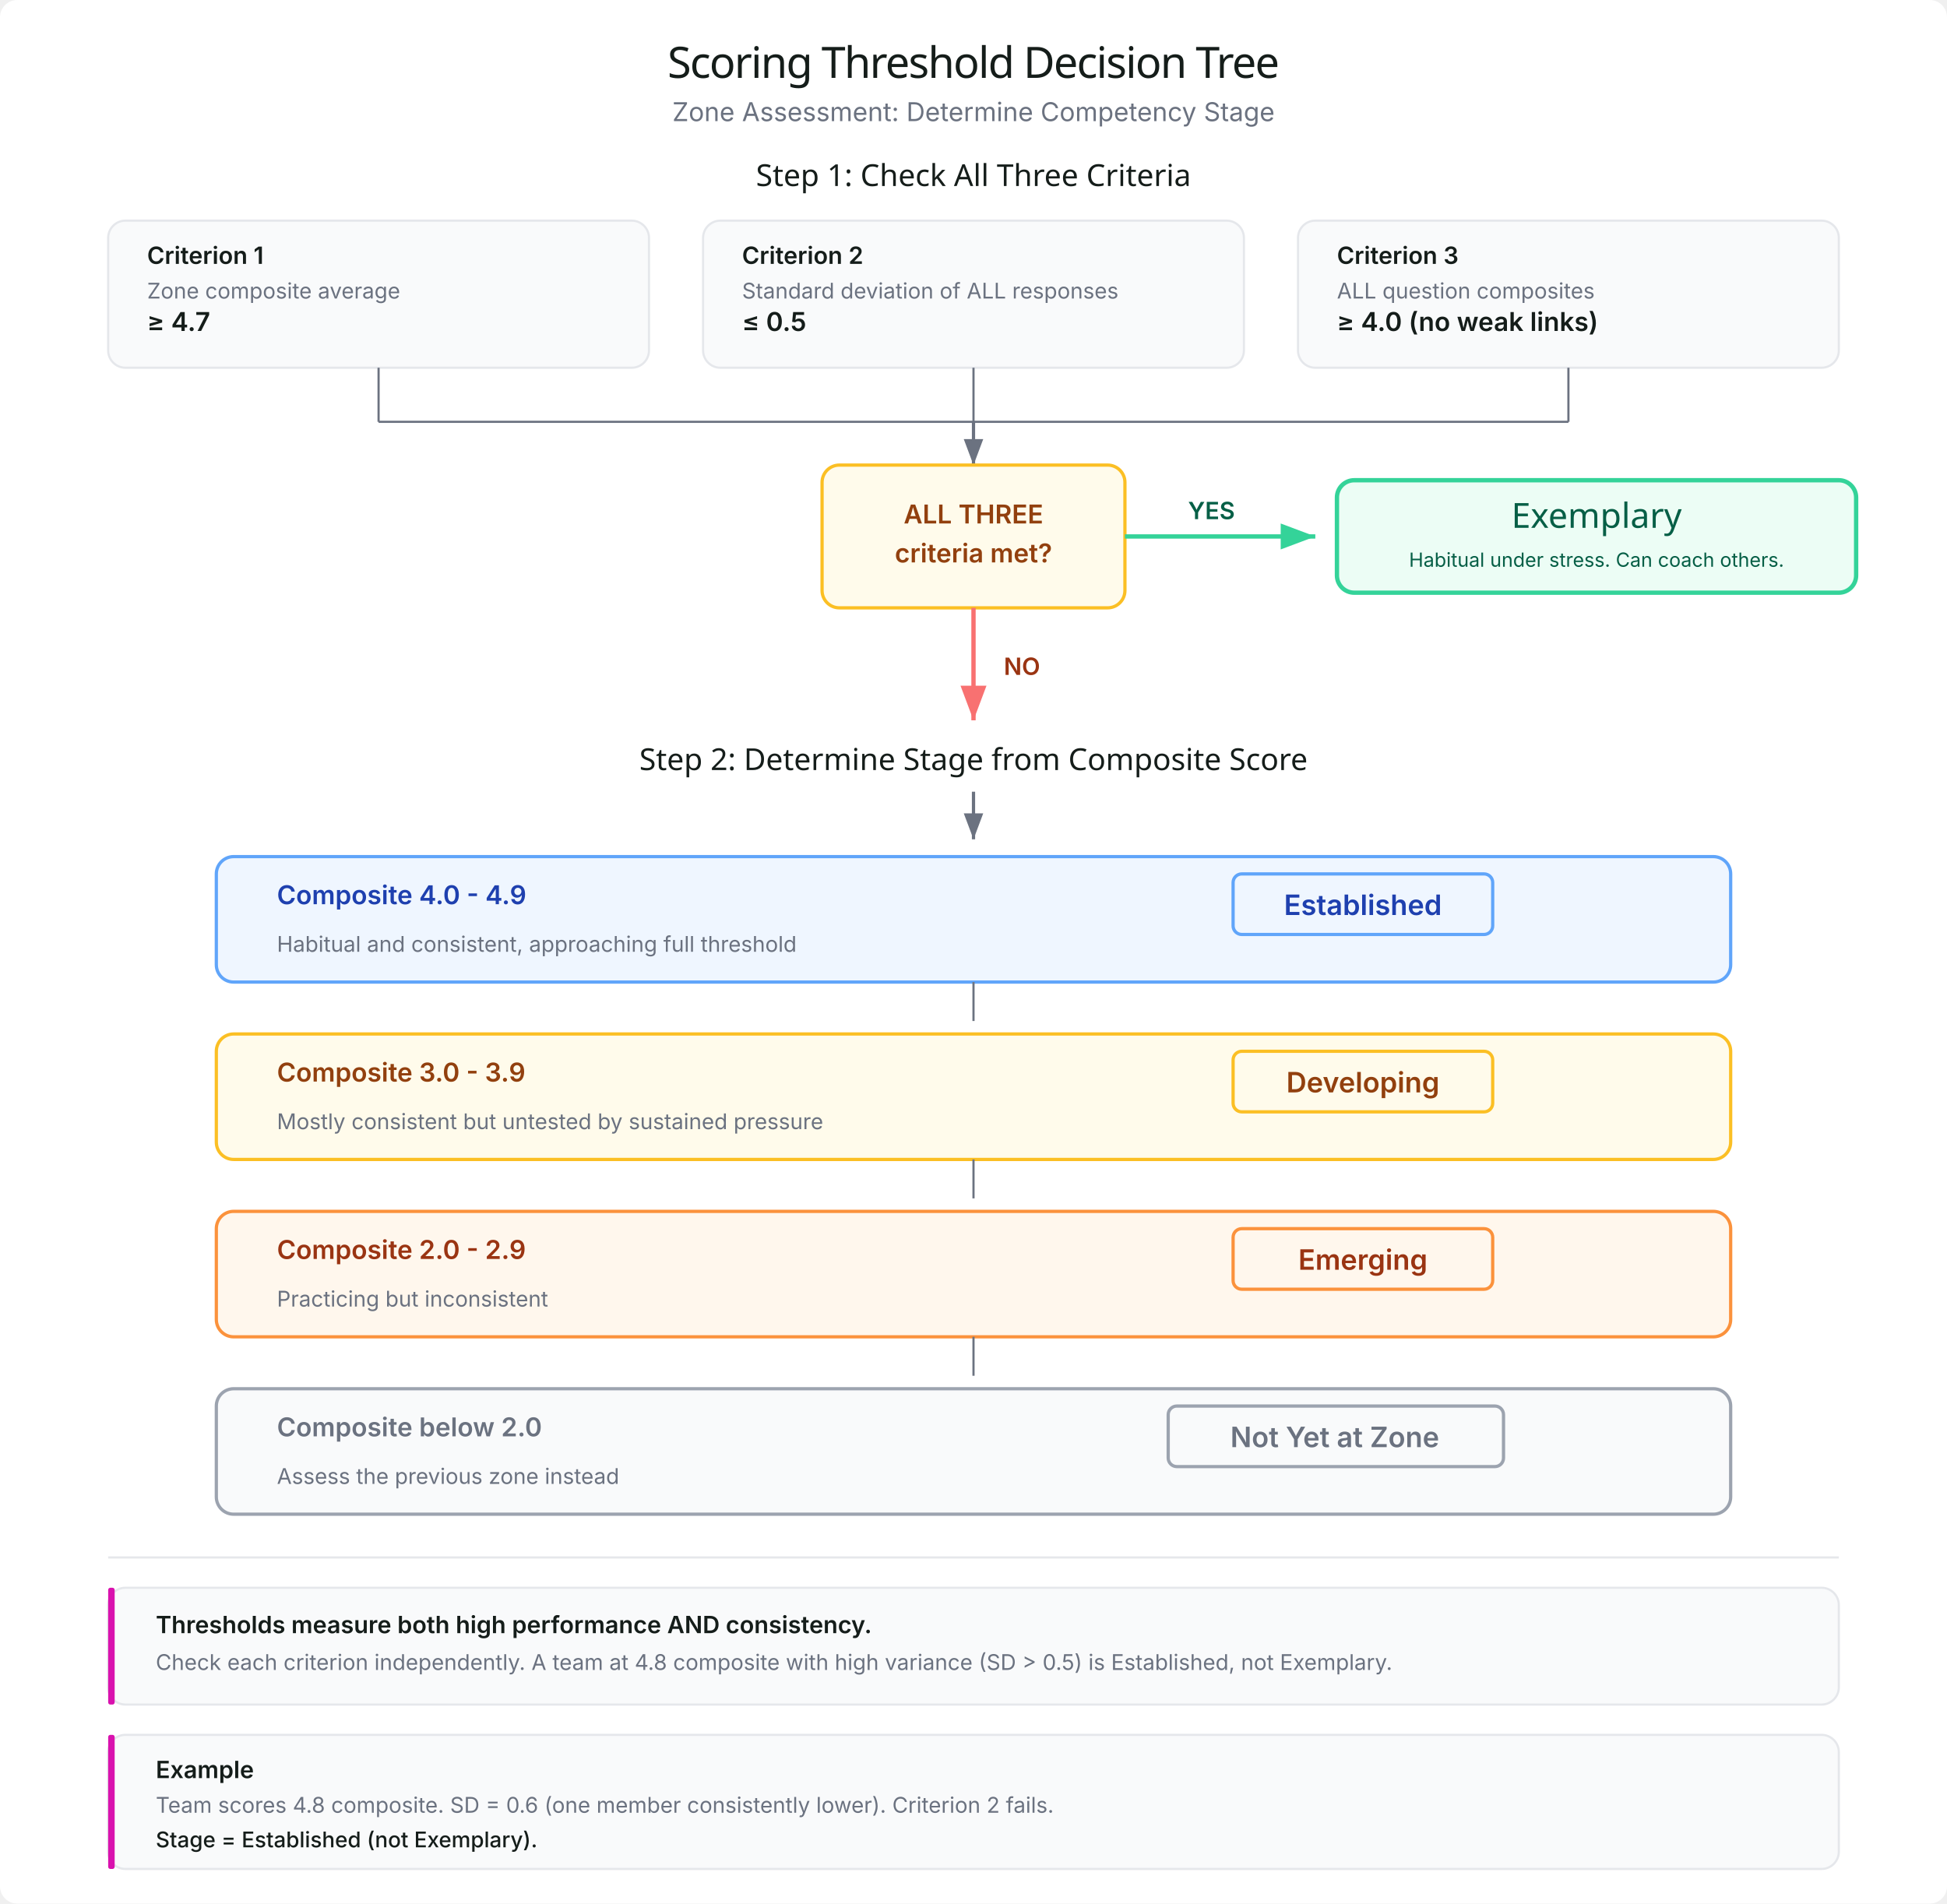
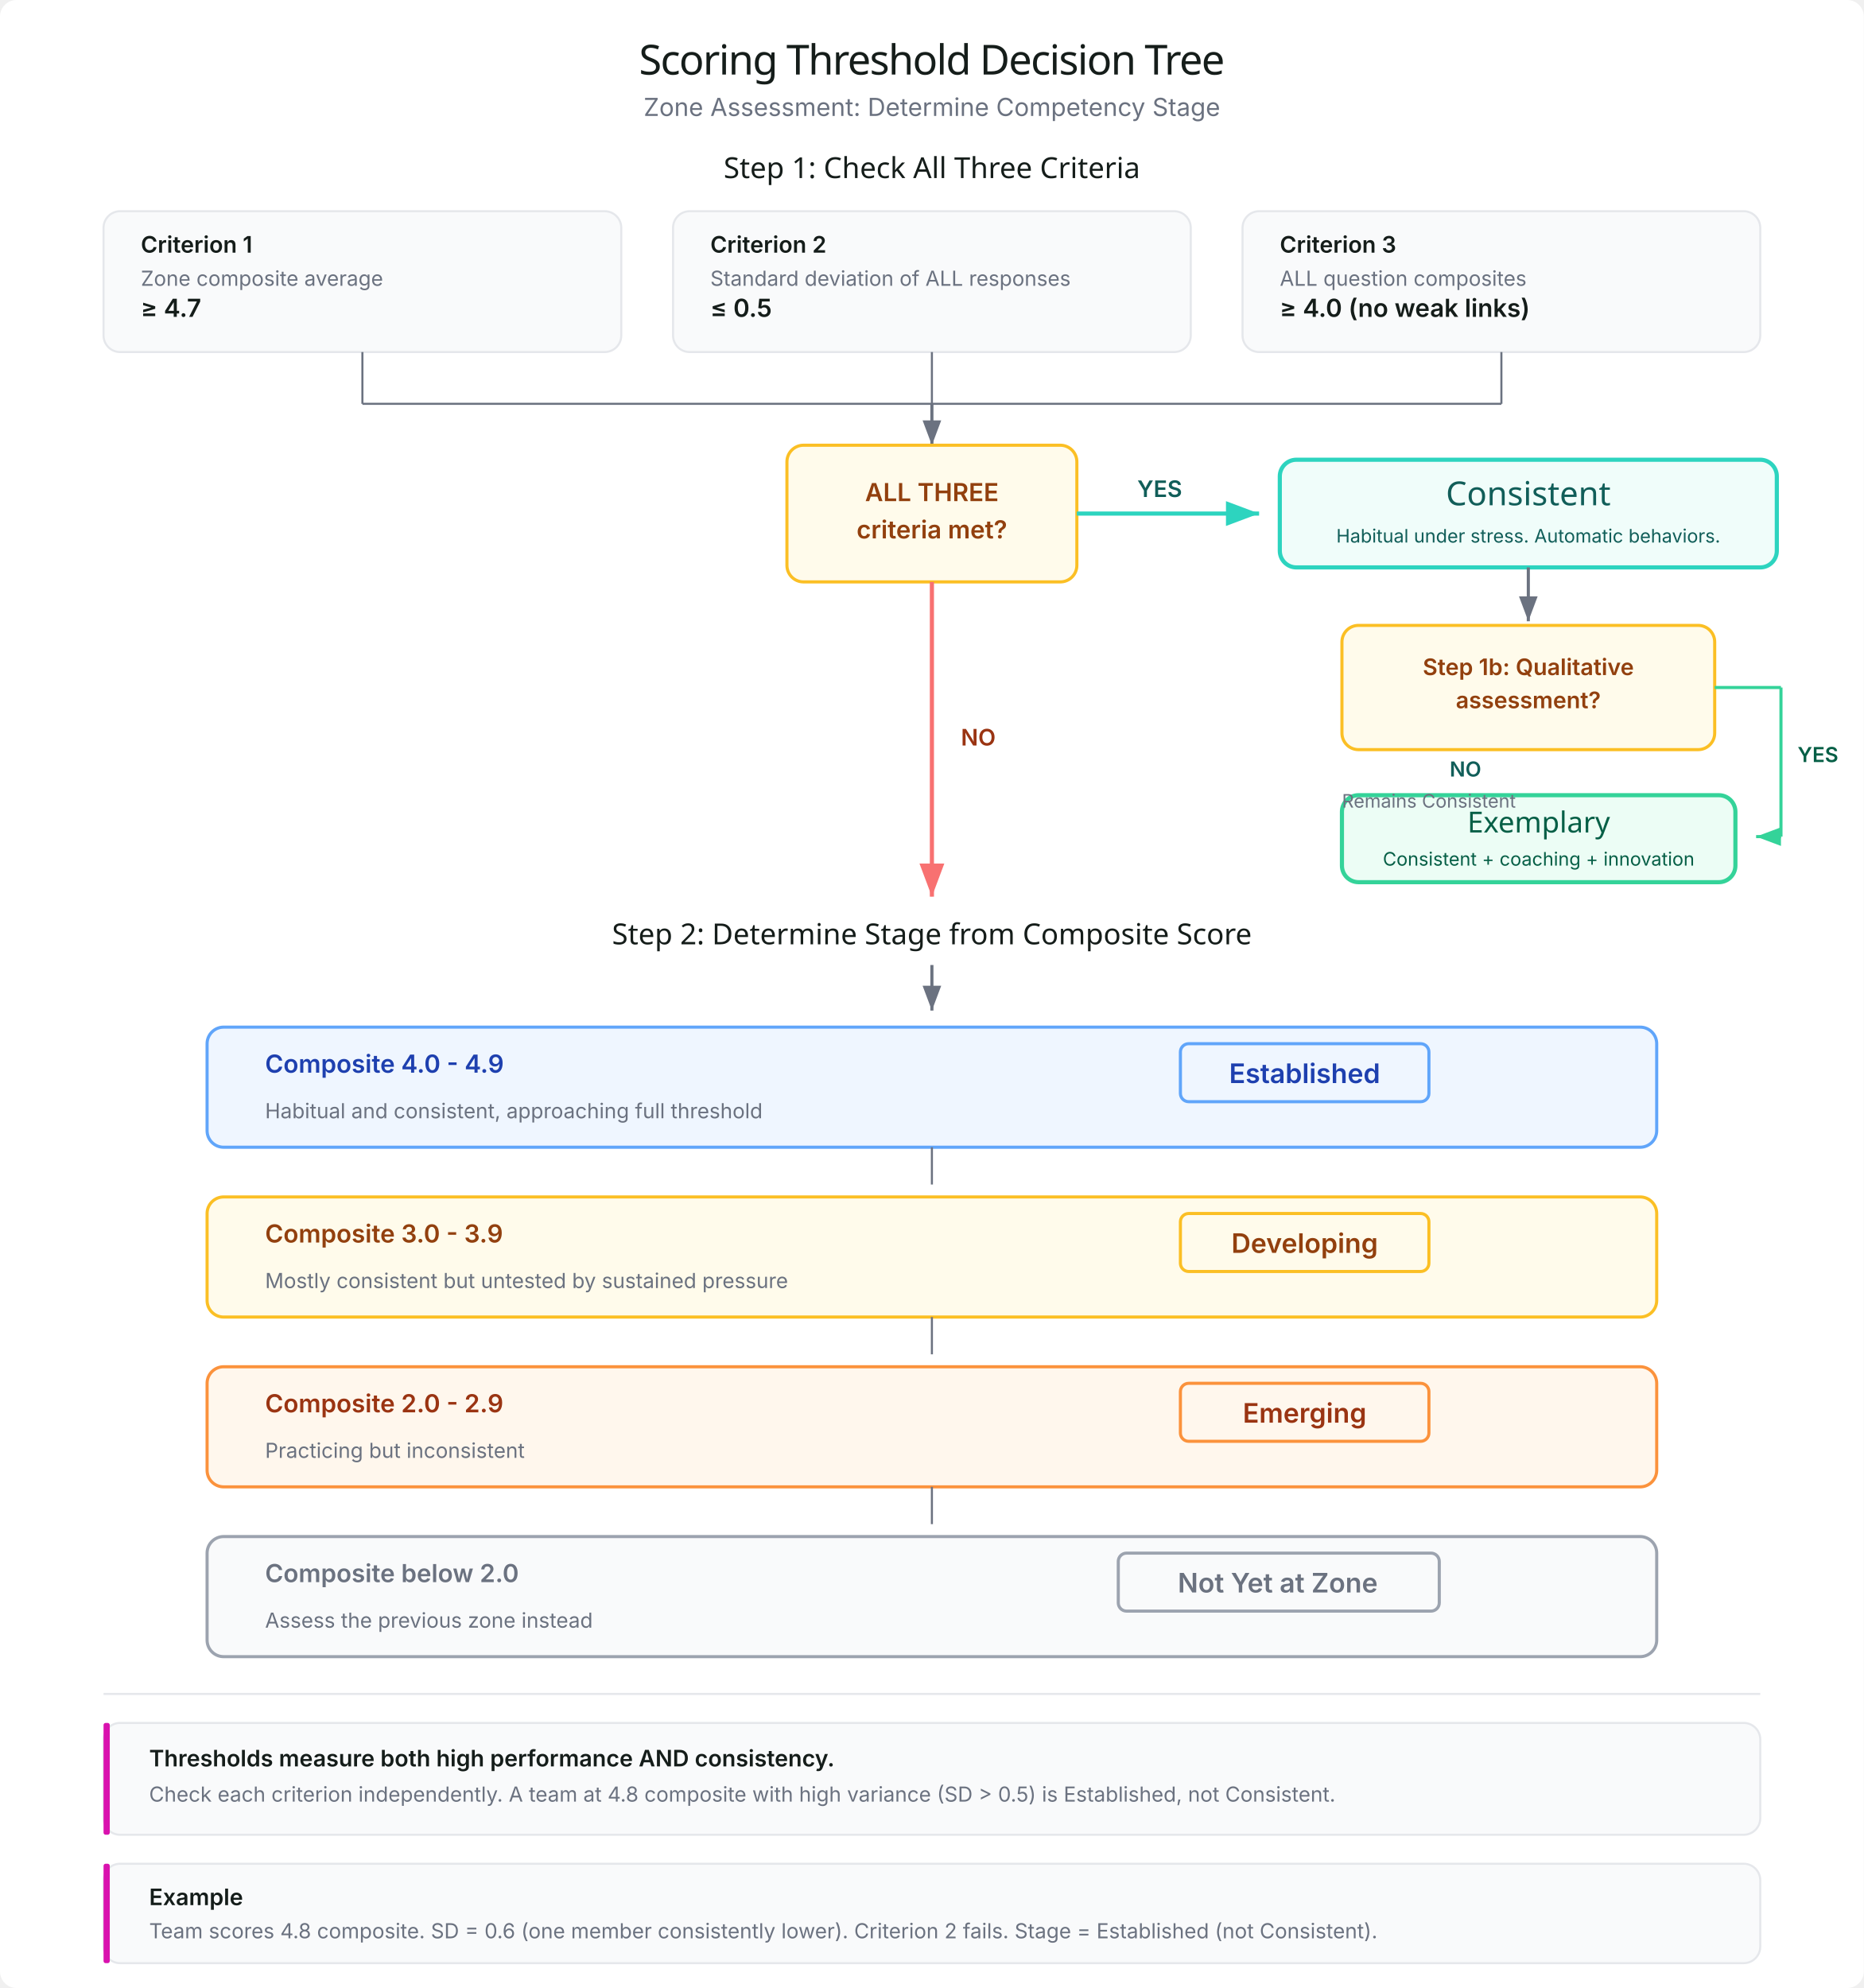
- <svg xmlns="http://www.w3.org/2000/svg" viewBox="0 0 900 880" font-family="'Inter', sans-serif">
+ <svg xmlns="http://www.w3.org/2000/svg" viewBox="0 0 900 960" font-family="'Inter', sans-serif">
  <defs>
    <marker id="arrow" markerWidth="8" markerHeight="6" refX="8" refY="3" orient="auto">
      <polygon points="0 0, 8 3, 0 6" fill="#6B7280" />
    </marker>
    <marker id="arrow-green" markerWidth="8" markerHeight="6" refX="8" refY="3" orient="auto">
      <polygon points="0 0, 8 3, 0 6" fill="#34D399" />
    </marker>
+     <marker id="arrow-teal" markerWidth="8" markerHeight="6" refX="8" refY="3" orient="auto">
+       <polygon points="0 0, 8 3, 0 6" fill="#2DD4BF" />
+     </marker>
    <marker id="arrow-red" markerWidth="8" markerHeight="6" refX="8" refY="3" orient="auto">
      <polygon points="0 0, 8 3, 0 6" fill="#F87171" />
    </marker>
  </defs>
-   <rect width="900" height="880" fill="#fff" rx="8" />
+   <rect width="900" height="960" fill="#fff" rx="8" />
  <text x="450" y="36" text-anchor="middle" font-family="'DM Sans', sans-serif" font-size="20" font-weight="400" fill="#151D1A" letter-spacing="-0.03em">Scoring Threshold Decision Tree</text>
  <text x="450" y="56" text-anchor="middle" font-size="12" fill="#6B7280">Zone Assessment: Determine Competency Stage</text>
  <text x="450" y="86" text-anchor="middle" font-family="'DM Sans', sans-serif" font-size="14" font-weight="500" fill="#151D1A">Step 1: Check All Three Criteria</text>
  <rect x="50" y="102" width="250" height="68" rx="8" fill="#F9FAFB" stroke="#E5E7EB" stroke-width="1" />
  <text x="68" y="122" font-size="11" font-weight="600" fill="#151D1A">Criterion 1</text>
  <text x="68" y="138" font-size="10" fill="#6B7280">Zone composite average</text>
  <text x="68" y="153" font-size="12" font-weight="600" fill="#151D1A">≥ 4.7</text>
  <rect x="325" y="102" width="250" height="68" rx="8" fill="#F9FAFB" stroke="#E5E7EB" stroke-width="1" />
  <text x="343" y="122" font-size="11" font-weight="600" fill="#151D1A">Criterion 2</text>
  <text x="343" y="138" font-size="10" fill="#6B7280">Standard deviation of ALL responses</text>
  <text x="343" y="153" font-size="12" font-weight="600" fill="#151D1A">≤ 0.5</text>
  <rect x="600" y="102" width="250" height="68" rx="8" fill="#F9FAFB" stroke="#E5E7EB" stroke-width="1" />
  <text x="618" y="122" font-size="11" font-weight="600" fill="#151D1A">Criterion 3</text>
  <text x="618" y="138" font-size="10" fill="#6B7280">ALL question composites</text>
  <text x="618" y="153" font-size="12" font-weight="600" fill="#151D1A">≥ 4.0 (no weak links)</text>
  <line x1="175" y1="170" x2="175" y2="195" stroke="#6B7280" stroke-width="1" />
  <line x1="450" y1="170" x2="450" y2="195" stroke="#6B7280" stroke-width="1" />
  <line x1="725" y1="170" x2="725" y2="195" stroke="#6B7280" stroke-width="1" />
  <line x1="175" y1="195" x2="725" y2="195" stroke="#6B7280" stroke-width="1" />
  <line x1="450" y1="195" x2="450" y2="215" stroke="#6B7280" stroke-width="1.5" marker-end="url(#arrow)" />
  <g transform="translate(450, 248)">
    <rect x="-70" y="-33" width="140" height="66" rx="8" fill="#FFFBEB" stroke="#FBBF24" stroke-width="1.5" />
    <text x="0" y="-6" text-anchor="middle" font-size="12" font-weight="600" fill="#92400E">ALL THREE</text>
    <text x="0" y="12" text-anchor="middle" font-size="12" font-weight="600" fill="#92400E">criteria met?</text>
  </g>
-   <line x1="520" y1="248" x2="608" y2="248" stroke="#34D399" stroke-width="2" marker-end="url(#arrow-green)" />
-   <text x="560" y="240" text-anchor="middle" font-size="11" font-weight="600" fill="#065F46">YES</text>
-   <rect x="618" y="222" width="240" height="52" rx="8" fill="#ECFDF5" stroke="#34D399" stroke-width="2" />
-   <text x="738" y="244" text-anchor="middle" font-family="'DM Sans', sans-serif" font-size="16" font-weight="500" fill="#065F46">Exemplary</text>
-   <text x="738" y="262" text-anchor="middle" font-size="9" fill="#065F46">Habitual under stress. Can coach others.</text>
-   <line x1="450" y1="281" x2="450" y2="333" stroke="#F87171" stroke-width="2" marker-end="url(#arrow-red)" />
-   <text x="464" y="312" font-size="11" font-weight="600" fill="#9A3412">NO</text>
-   <text x="450" y="356" text-anchor="middle" font-family="'DM Sans', sans-serif" font-size="14" font-weight="500" fill="#151D1A">Step 2: Determine Stage from Composite Score</text>
-   <line x1="450" y1="366" x2="450" y2="388" stroke="#6B7280" stroke-width="1.5" marker-end="url(#arrow)" />
-   <rect x="100" y="396" width="700" height="58" rx="8" fill="#EFF6FF" stroke="#60A5FA" stroke-width="1.5" />
-   <text x="128" y="418" font-size="12" font-weight="600" fill="#1E40AF">Composite 4.0 - 4.9</text>
-   <rect x="570" y="404" width="120" height="28" rx="4" fill="#EFF6FF" stroke="#60A5FA" stroke-width="1.5" />
-   <text x="630" y="423" text-anchor="middle" font-size="13" font-weight="600" fill="#1E40AF">Established</text>
-   <text x="128" y="440" font-size="10" fill="#6B7280">Habitual and consistent, approaching full threshold</text>
-   <line x1="450" y1="454" x2="450" y2="472" stroke="#6B7280" stroke-width="1" />
-   <rect x="100" y="478" width="700" height="58" rx="8" fill="#FFFBEB" stroke="#FBBF24" stroke-width="1.5" />
-   <text x="128" y="500" font-size="12" font-weight="600" fill="#92400E">Composite 3.0 - 3.9</text>
-   <rect x="570" y="486" width="120" height="28" rx="4" fill="#FFFBEB" stroke="#FBBF24" stroke-width="1.5" />
-   <text x="630" y="505" text-anchor="middle" font-size="13" font-weight="600" fill="#92400E">Developing</text>
-   <text x="128" y="522" font-size="10" fill="#6B7280">Mostly consistent but untested by sustained pressure</text>
-   <line x1="450" y1="536" x2="450" y2="554" stroke="#6B7280" stroke-width="1" />
-   <rect x="100" y="560" width="700" height="58" rx="8" fill="#FFF7ED" stroke="#FB923C" stroke-width="1.5" />
-   <text x="128" y="582" font-size="12" font-weight="600" fill="#9A3412">Composite 2.0 - 2.9</text>
-   <rect x="570" y="568" width="120" height="28" rx="4" fill="#FFF7ED" stroke="#FB923C" stroke-width="1.5" />
-   <text x="630" y="587" text-anchor="middle" font-size="13" font-weight="600" fill="#9A3412">Emerging</text>
-   <text x="128" y="604" font-size="10" fill="#6B7280">Practicing but inconsistent</text>
-   <line x1="450" y1="618" x2="450" y2="636" stroke="#6B7280" stroke-width="1" />
-   <rect x="100" y="642" width="700" height="58" rx="8" fill="#F9FAFB" stroke="#9CA3AF" stroke-width="1.5" />
-   <text x="128" y="664" font-size="12" font-weight="600" fill="#6B7280">Composite below 2.0</text>
-   <rect x="540" y="650" width="155" height="28" rx="4" fill="#F9FAFB" stroke="#9CA3AF" stroke-width="1.5" />
-   <text x="617" y="669" text-anchor="middle" font-size="13" font-weight="600" fill="#6B7280">Not Yet at Zone</text>
-   <text x="128" y="686" font-size="10" fill="#6B7280">Assess the previous zone instead</text>
-   <line x1="50" y1="720" x2="850" y2="720" stroke="#E5E7EB" stroke-width="1" />
-   <rect x="50" y="734" width="800" height="54" rx="8" fill="#F9FAFB" stroke="#E5E7EB" stroke-width="1" />
-   <rect x="50" y="734" width="3" height="54" rx="1" fill="#D912AE" />
-   <text x="72" y="755" font-size="11" font-weight="600" fill="#151D1A">Thresholds measure both high performance AND consistency.</text>
-   <text x="72" y="772" font-size="10" fill="#6B7280">Check each criterion independently. A team at 4.8 composite with high variance (SD &gt; 0.5) is Established, not Exemplary.</text>
-   <rect x="50" y="802" width="800" height="62" rx="8" fill="#F9FAFB" stroke="#E5E7EB" stroke-width="1" />
-   <rect x="50" y="802" width="3" height="62" rx="1" fill="#D912AE" />
-   <text x="72" y="822" font-size="11" font-weight="600" fill="#151D1A">Example</text>
-   <text x="72" y="838" font-size="10" fill="#6B7280">Team scores 4.8 composite. SD = 0.6 (one member consistently lower). Criterion 2 fails.</text>
-   <text x="72" y="854" font-size="10" font-weight="500" fill="#151D1A">Stage = Established (not Exemplary).</text>
+   <line x1="520" y1="248" x2="608" y2="248" stroke="#2DD4BF" stroke-width="2" marker-end="url(#arrow-teal)" />
+   <text x="560" y="240" text-anchor="middle" font-size="11" font-weight="600" fill="#115E59">YES</text>
+   <rect x="618" y="222" width="240" height="52" rx="8" fill="#F0FDFA" stroke="#2DD4BF" stroke-width="2" />
+   <text x="738" y="244" text-anchor="middle" font-family="'DM Sans', sans-serif" font-size="16" font-weight="500" fill="#115E59">Consistent</text>
+   <text x="738" y="262" text-anchor="middle" font-size="9" fill="#115E59">Habitual under stress. Automatic behaviors.</text>
+   <line x1="738" y1="274" x2="738" y2="300" stroke="#6B7280" stroke-width="1.5" marker-end="url(#arrow)" />
+   <g transform="translate(738, 332)">
+     <rect x="-90" y="-30" width="180" height="60" rx="8" fill="#FFFBEB" stroke="#FBBF24" stroke-width="1.5" />
+     <text x="0" y="-6" text-anchor="middle" font-size="11" font-weight="600" fill="#92400E">Step 1b: Qualitative</text>
+     <text x="0" y="10" text-anchor="middle" font-size="11" font-weight="600" fill="#92400E">assessment?</text>
+   </g>
+   <line x1="828" y1="332" x2="860" y2="332" stroke="#34D399" stroke-width="1.5" />
+   <line x1="860" y1="332" x2="860" y2="404" stroke="#34D399" stroke-width="1.5" />
+   <line x1="860" y1="404" x2="848" y2="404" stroke="#34D399" stroke-width="1.5" marker-end="url(#arrow-green)" />
+   <text x="868" y="368" font-size="10" font-weight="600" fill="#065F46">YES</text>
+   <rect x="648" y="384" width="190" height="42" rx="8" fill="#ECFDF5" stroke="#34D399" stroke-width="2" />
+   <text x="743" y="402" text-anchor="middle" font-family="'DM Sans', sans-serif" font-size="14" font-weight="500" fill="#065F46">Exemplary</text>
+   <text x="743" y="418" text-anchor="middle" font-size="9" fill="#065F46">Consistent + coaching + innovation</text>
+   <text x="700" y="375" font-size="10" font-weight="600" fill="#115E59">NO</text>
+   <rect x="660" y="378" width="156" height="0" rx="0" fill="none" />
+   <text x="648" y="390" font-size="9" fill="#6B7280">Remains Consistent</text>
+   <line x1="450" y1="281" x2="450" y2="433" stroke="#F87171" stroke-width="2" marker-end="url(#arrow-red)" />
+   <text x="464" y="360" font-size="11" font-weight="600" fill="#9A3412">NO</text>
+   <text x="450" y="456" text-anchor="middle" font-family="'DM Sans', sans-serif" font-size="14" font-weight="500" fill="#151D1A">Step 2: Determine Stage from Composite Score</text>
+   <line x1="450" y1="466" x2="450" y2="488" stroke="#6B7280" stroke-width="1.5" marker-end="url(#arrow)" />
+   <rect x="100" y="496" width="700" height="58" rx="8" fill="#EFF6FF" stroke="#60A5FA" stroke-width="1.5" />
+   <text x="128" y="518" font-size="12" font-weight="600" fill="#1E40AF">Composite 4.0 - 4.9</text>
+   <rect x="570" y="504" width="120" height="28" rx="4" fill="#EFF6FF" stroke="#60A5FA" stroke-width="1.5" />
+   <text x="630" y="523" text-anchor="middle" font-size="13" font-weight="600" fill="#1E40AF">Established</text>
+   <text x="128" y="540" font-size="10" fill="#6B7280">Habitual and consistent, approaching full threshold</text>
+   <line x1="450" y1="554" x2="450" y2="572" stroke="#6B7280" stroke-width="1" />
+   <rect x="100" y="578" width="700" height="58" rx="8" fill="#FFFBEB" stroke="#FBBF24" stroke-width="1.5" />
+   <text x="128" y="600" font-size="12" font-weight="600" fill="#92400E">Composite 3.0 - 3.9</text>
+   <rect x="570" y="586" width="120" height="28" rx="4" fill="#FFFBEB" stroke="#FBBF24" stroke-width="1.5" />
+   <text x="630" y="605" text-anchor="middle" font-size="13" font-weight="600" fill="#92400E">Developing</text>
+   <text x="128" y="622" font-size="10" fill="#6B7280">Mostly consistent but untested by sustained pressure</text>
+   <line x1="450" y1="636" x2="450" y2="654" stroke="#6B7280" stroke-width="1" />
+   <rect x="100" y="660" width="700" height="58" rx="8" fill="#FFF7ED" stroke="#FB923C" stroke-width="1.5" />
+   <text x="128" y="682" font-size="12" font-weight="600" fill="#9A3412">Composite 2.0 - 2.9</text>
+   <rect x="570" y="668" width="120" height="28" rx="4" fill="#FFF7ED" stroke="#FB923C" stroke-width="1.5" />
+   <text x="630" y="687" text-anchor="middle" font-size="13" font-weight="600" fill="#9A3412">Emerging</text>
+   <text x="128" y="704" font-size="10" fill="#6B7280">Practicing but inconsistent</text>
+   <line x1="450" y1="718" x2="450" y2="736" stroke="#6B7280" stroke-width="1" />
+   <rect x="100" y="742" width="700" height="58" rx="8" fill="#F9FAFB" stroke="#9CA3AF" stroke-width="1.5" />
+   <text x="128" y="764" font-size="12" font-weight="600" fill="#6B7280">Composite below 2.0</text>
+   <rect x="540" y="750" width="155" height="28" rx="4" fill="#F9FAFB" stroke="#9CA3AF" stroke-width="1.5" />
+   <text x="617" y="769" text-anchor="middle" font-size="13" font-weight="600" fill="#6B7280">Not Yet at Zone</text>
+   <text x="128" y="786" font-size="10" fill="#6B7280">Assess the previous zone instead</text>
+   <line x1="50" y1="818" x2="850" y2="818" stroke="#E5E7EB" stroke-width="1" />
+   <rect x="50" y="832" width="800" height="54" rx="8" fill="#F9FAFB" stroke="#E5E7EB" stroke-width="1" />
+   <rect x="50" y="832" width="3" height="54" rx="1" fill="#D912AE" />
+   <text x="72" y="853" font-size="11" font-weight="600" fill="#151D1A">Thresholds measure both high performance AND consistency.</text>
+   <text x="72" y="870" font-size="10" fill="#6B7280">Check each criterion independently. A team at 4.8 composite with high variance (SD &gt; 0.5) is Established, not Consistent.</text>
+   <rect x="50" y="900" width="800" height="48" rx="8" fill="#F9FAFB" stroke="#E5E7EB" stroke-width="1" />
+   <rect x="50" y="900" width="3" height="48" rx="1" fill="#D912AE" />
+   <text x="72" y="920" font-size="11" font-weight="600" fill="#151D1A">Example</text>
+   <text x="72" y="936" font-size="10" fill="#6B7280">Team scores 4.8 composite. SD = 0.6 (one member consistently lower). Criterion 2 fails. Stage = Established (not Consistent).</text>
</svg>
